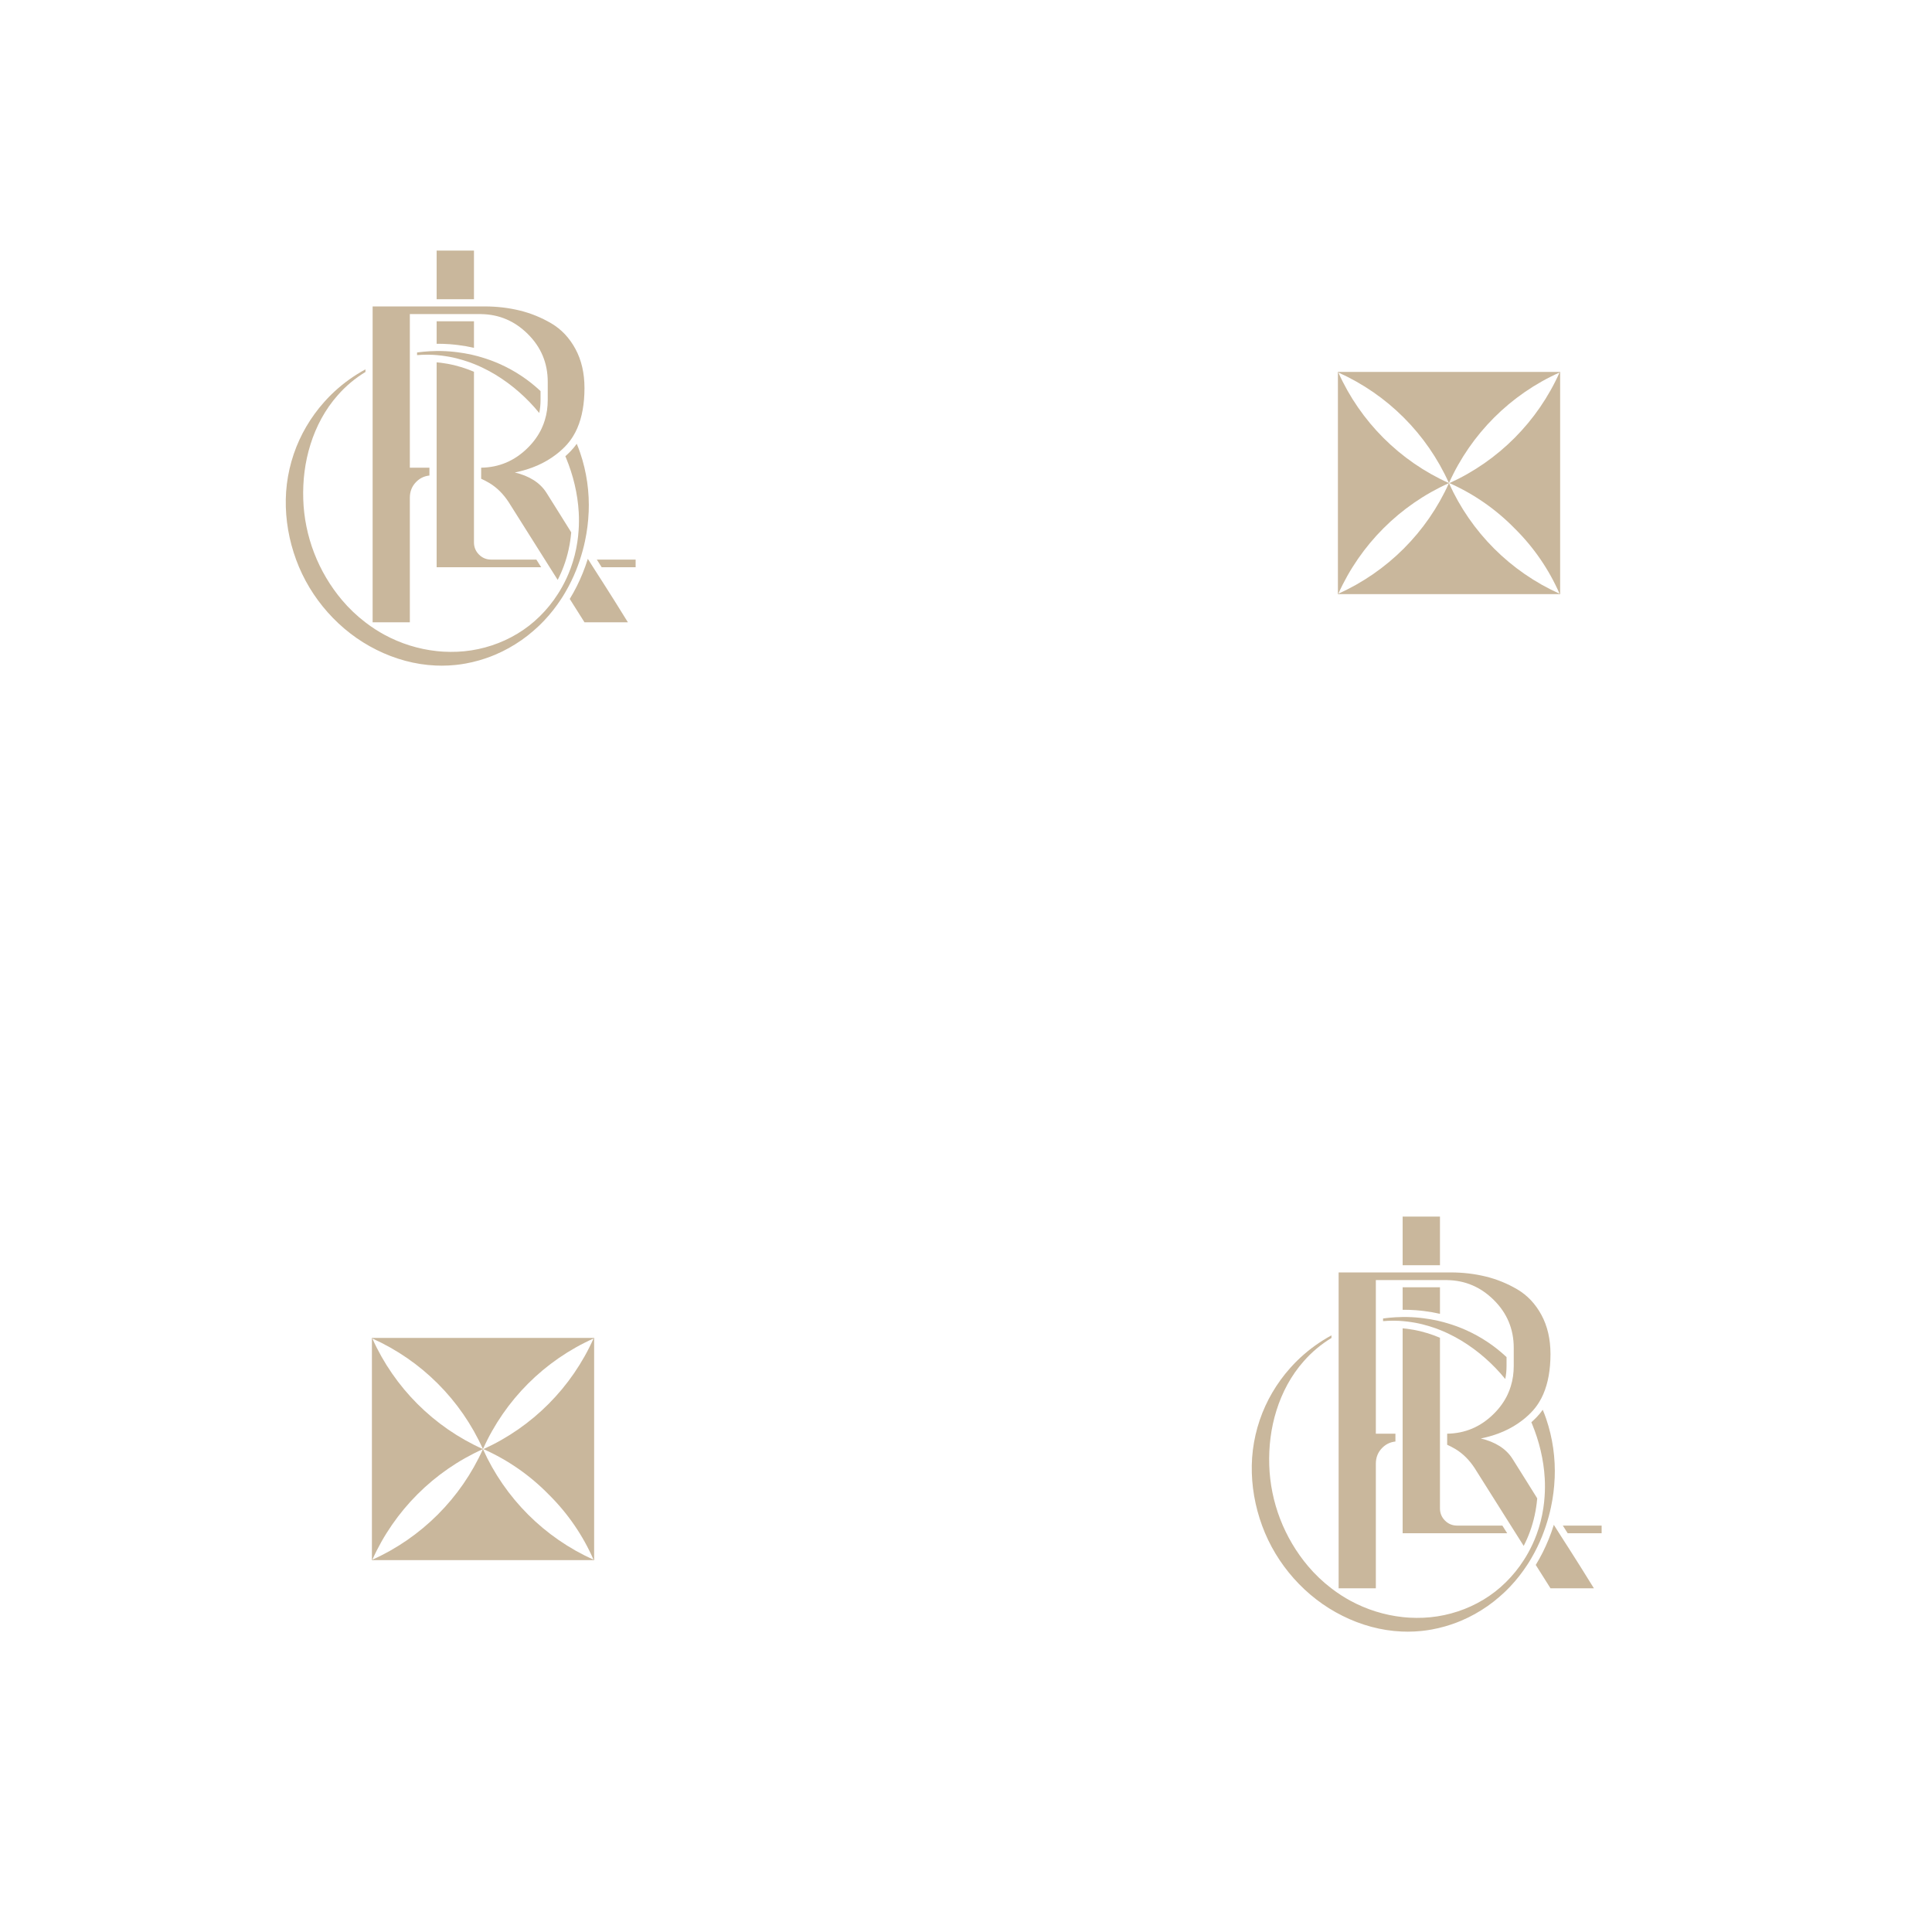
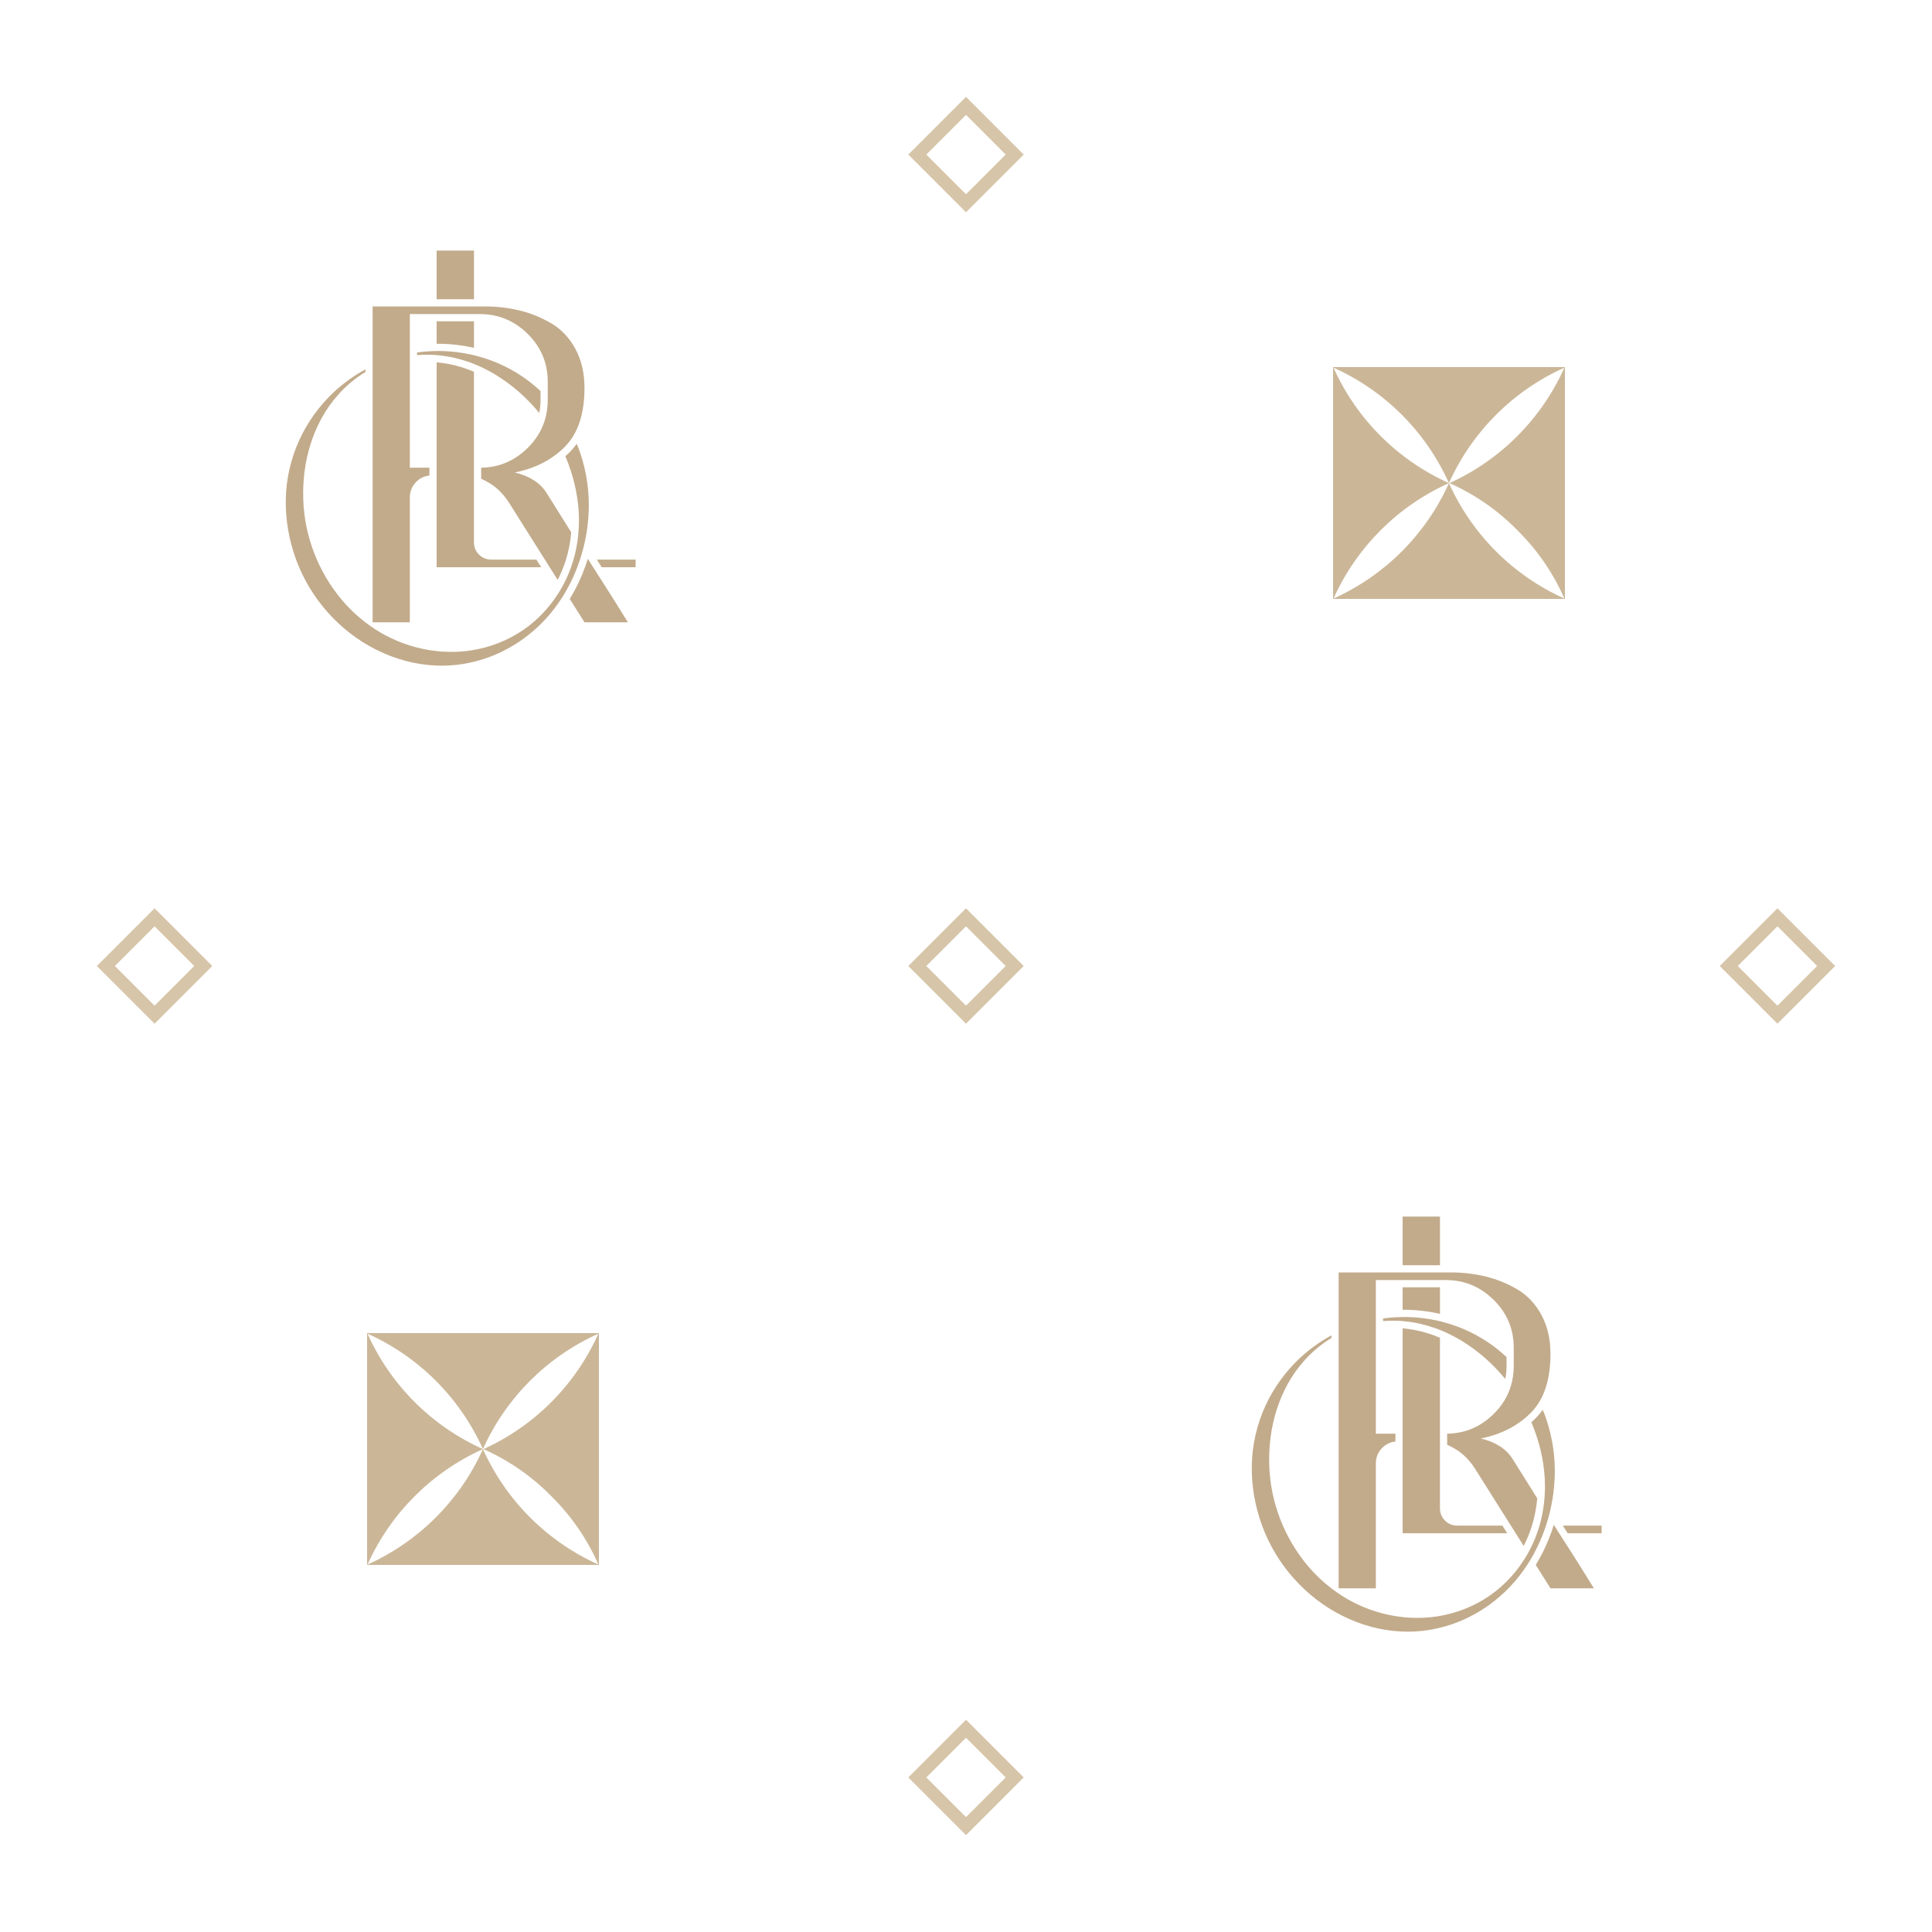
- <svg xmlns="http://www.w3.org/2000/svg" viewBox="0 0 260 260" width="260" height="260">
+ <svg xmlns="http://www.w3.org/2000/svg" viewBox="0 0 240 240" width="240" height="240">
  <defs>
    <symbol id="m" viewBox="0 0 1000 1000">
-       <g fill="#c9b79c">
+       <g fill="#c2ab8b">
        <g>
          <g id="_Слой_1" data-name="Слой_1">
            <g>
              <path d="M696.39,632.15c.96,1.52,1.93,3.05,2.92,4.57.4.65.81,1.31,1.21,1.96l3.48,5.47.78,1.21h58.56v-13.21h-66.96ZM420.01,99v83.93h64.41v-83.93h-64.41Z" />
              <g>
                <path d="M484.42,220.98v45.82c-.31-.06-.65-.16-.96-.22-8.42-1.93-17.35-3.48-26.55-4.6-3.08-.47-6.03-.71-8.89-.96-1.43-.12-2.86-.25-4.29-.4h-.06l-.09-.03c-3.11-.28-6.09-.4-9.01-.5-1.43-.06-2.86-.09-4.29-.19h-.34c-2.3-.06-4.6-.09-6.9-.09-.99,0-2.02,0-3.02.03v-38.86h64.41Z" />
                <path d="M600.43,645.36h-180.42v-353.57c2.42.22,4.88.47,7.27.78,1.46.25,2.95.44,4.41.65,2.49.34,4.85.65,7.09,1.09,1.49.34,3.02.62,4.51.9,2.46.47,4.76.9,6.87,1.46l.09.03.09.03c7.86,1.96,15.36,4.23,22.35,6.75,3.92,1.4,7.8,2.92,11.72,4.6v294.35c0,8.27,2.89,15.26,8.64,21.04,5.78,5.78,12.78,8.67,21.04,8.67h77.99c.06.09.12.22.19.31.65,1.03,1.31,2.05,1.96,3.11.44.65.84,1.34,1.27,2.02.22.34.44.71.68,1.06,0,.03.03.06.03.09s.03.03.06.06c.65,1.09,1.34,2.14,2.02,3.23.71,1.09,1.4,2.21,2.11,3.33Z" />
                <path d="M494.8,208.55c.68,0,1.37,0,2.05.03v-.03h-2.05ZM602.63,625.52l-3.67-5.81h-.03c2.55,4.01,5.16,8.14,7.83,12.43.28.47.59.9.9,1.37-1.71-2.7-3.42-5.38-5.04-7.99Z" />
              </g>
              <g>
                <path d="M675.09,336.12c0,27.08-4.13,50.14-12.37,69.17-2.08,4.82-4.41,9.36-7.06,13.65-4.01,6.62-8.67,12.62-13.93,18.03-1.65,1.71-3.36,3.36-5.1,4.97-3.14,2.95-6.43,5.75-9.82,8.33-19.8,15.42-43.77,25.93-71.93,31.58,25.24,6.03,43.36,17.56,54.34,34.57,4.94,7.68,13.02,20.58,24.28,38.7,6,9.64,12.25,19.65,18.71,30-1.74,20.21-6.03,39.85-12.78,58.04-3.02,8.21-6.53,16.23-10.57,24-1.99-3.17-3.98-6.28-5.91-9.36-2.67-4.26-5.28-8.39-7.86-12.43-1.43-2.27-2.83-4.51-4.23-6.71-1.09-1.74-2.14-3.45-3.2-5.13-1.71-2.7-3.42-5.38-5.04-7.99l-3.67-5.81h-.03c-27.91-44.2-46.16-73.18-54.74-86.85-9.33-14.24-20.45-25.21-33.32-32.92-4.97-2.95-9.67-5.38-14.02-7.27v-19.09c30.96-.47,57.73-11.84,80.26-34.13,10.41-10.29,18.46-21.54,24.18-33.76,2.11-4.54,3.92-9.2,5.35-14.02,3.39-10.97,5.07-22.6,5.07-34.97v-31.27c0-32.36-11.53-59.96-34.6-82.72-22.54-22.29-49.3-33.67-80.26-34.13v-.03h-123.07v265.07h33.79v13.46c-8.83.93-16.38,4.54-22.66,10.82-7.43,7.4-11.13,16.6-11.13,27.57v214.86h-64.19V195.36h193.44c20.86,0,40.88,2.33,60.09,6.99,19.21,4.66,37.46,12.09,54.74,22.23,17.28,10.16,31.15,24.84,41.59,44.05,10.41,19.21,15.64,41.72,15.64,67.49Z" />
                <path d="M496.85,208.55v.03c-.68-.03-1.37-.03-2.05-.03h2.05Z" />
                <path d="M607.67,633.51c-.31-.47-.62-.9-.9-1.37-2.67-4.29-5.28-8.42-7.83-12.43h.03l3.67,5.81c1.62,2.61,3.33,5.28,5.04,7.99Z" />
                <path d="M749.98,740.32h-74.88c-8.92-14.14-17.41-27.54-25.43-40.29,8.52-13.9,15.98-28.69,22.29-44.3,3.33-8.21,6.28-16.51,8.89-24.9.28.44.56.87.84,1.31,2.83,4.45,5.6,8.86,8.36,13.21,2.67,4.2,5.32,8.33,7.93,12.43,3.23,5.07,6.43,10.07,9.64,15.01,12.34,19.24,26.45,41.72,42.37,67.52Z" />
                <path d="M696.57,632.39c-.06-.09-.09-.16-.16-.25h-.03c.96,1.52,1.93,3.05,2.92,4.57-.93-1.43-1.83-2.86-2.74-4.32ZM596.2,638.64c-.25-.34-.47-.71-.68-1.06.25.37.47.78.71,1.15,0-.03-.03-.06-.03-.09ZM598.31,642.03c.68,1.12,1.37,2.21,2.08,3.33h.03c-.71-1.12-1.4-2.24-2.11-3.33Z" />
              </g>
              <g>
                <path d="M682.27,550.67c-.68,16.57-2.77,33.01-6.22,49.11-1.15,5.69-2.52,11.32-4.07,16.88-3.17,11.72-7.06,23.19-11.56,34.41-5.16,12.78-11.25,25.24-18.22,37.15-2.3,3.98-4.73,7.93-7.27,11.78-8.64,13.24-18.4,25.74-29.31,37.27-2.92,3.14-6.06,6.06-9.08,9.14-3.14,2.95-6.4,5.75-9.57,8.64l-9.98,8.24-10.38,7.71c-14.21,9.85-29.41,18.43-45.45,25.21-5.84,2.49-11.81,4.73-17.87,6.71-3.26,1.12-6.56,2.11-9.89,3.08-7.58,2.18-15.26,3.98-23.07,5.41-5.81,1.06-11.69,1.9-17.59,2.52-7.86.81-15.82,1.24-23.75,1.24-3.57,0-7.15-.09-10.72-.25-35.38-1.52-70.32-11.22-102.02-27.08-63.66-31.58-114.18-88.66-138.64-155.4-12.25-33.32-18.56-68.92-17.87-104.32.65-35.44,8.83-70.56,23.38-102.36,7.27-15.92,16.16-30.96,26.33-44.98,5.07-7.03,10.51-13.71,16.23-20.14,2.8-3.26,5.88-6.31,8.77-9.45,2.95-3.11,6.15-5.97,9.2-8.95,16.26-15.01,34.26-27.88,53.53-38.3v4.51c-17.78,10.79-33.88,24.25-47.47,39.73-22.04,24.65-37.64,54.28-47.31,85.05-9.73,30.84-13.55,63.01-12.53,94.75.99,31.74,7.43,63.17,18.81,92.76,11.41,29.56,27.67,57.1,48.06,81.29,12.03,14.24,25.61,27.17,40.44,38.48,5.63,4.35,11.44,8.42,17.41,12.25,4.97,3.17,10.04,6.19,15.23,9.01,27.85,15.17,58.66,24.84,90.3,28.26,3.95.47,7.93.65,11.91.99,3.98.22,7.96.22,11.97.34l11.97-.22,12-.87c15.95-1.55,31.8-4.94,47.19-10.01,30.77-10.1,59.62-27.23,82.94-50.39,11.84-11.63,22.32-24.65,31.27-38.67,2.52-3.92,4.91-7.93,7.18-12,5.69-10.2,10.57-20.83,14.58-31.74,5.47-14.77,9.33-30.06,11.63-45.54,1.03-6.62,1.74-13.27,2.18-19.93.75-10.41.81-20.86.25-31.24-1.83-32.55-9.64-64.35-21.88-94-.4-.96-.81-1.96-1.24-2.92,2.98-2.64,5.84-5.38,8.61-8.21,4.01-4.1,7.71-8.52,11.07-13.24,2.11,5,4.04,10.1,5.81,15.23,5.66,16.6,9.76,33.73,12.22,51.01,2.42,17.28,3.3,34.72,2.55,52.04Z" />
                <path d="M599.28,341.47v15.23c0,7.86-.72,15.36-2.24,22.51-21.26-26.11-46.88-48.74-76.13-66.46-7.77-4.63-15.79-8.92-24.06-12.78-4.07-1.9-8.24-3.7-12.43-5.35-2.49-.99-4.97-1.96-7.49-2.86-7.71-2.77-15.57-5.1-23.56-7.09-3.98-1.09-8.05-1.68-12.09-2.55-4.04-.78-8.14-1.21-12.25-1.87-2.98-.37-6-.71-9.01-.93-4.13-.34-8.27-.56-12.43-.62-1.37-.06-2.7-.06-4.07-.06-5.75,0-11.53.25-17.28.75v-4.6c7.06-.99,14.21-1.68,21.36-2.08,4.13-.25,8.3-.4,12.43-.44.99-.03,2.02-.03,3.02-.03,2.18,0,4.38.03,6.59.09,4.26.22,8.55.25,12.81.65,4.26.44,8.58.68,12.81,1.31,8.55,1.06,17.03,2.49,25.46,4.41,1.24.28,2.49.56,3.73.9,4.17.99,8.3,2.08,12.43,3.33,11.28,3.3,22.41,7.37,33.2,12.25,25.24,11.41,48.84,27.08,69.23,46.29Z" />
              </g>
            </g>
          </g>
        </g>
      </g>
    </symbol>
    <symbol id="s" viewBox="0 0 42.18 42.18">
      <g transform="translate(-592.68,-255.5)">
-         <path fill="#c9b79c" d="M592.68,255.5v42.19h42.19V255.5Zm33.57,29.73a39.89,39.89,0,0,1,8.51,12.38,41.81,41.81,0,0,1-21-21h0l0,0,0,0a41.83,41.83,0,0,1-21,21,41.83,41.83,0,0,1,21-21,41.76,41.76,0,0,1-21-21,41.76,41.76,0,0,1,21,21h0a41.73,41.73,0,0,1,21-21,41.8,41.8,0,0,1-20.91,21A40,40,0,0,1,626.25,285.23Z" />
+         <path fill="#cbb798" d="M592.68,255.5v42.19h42.19V255.5Zm33.57,29.73a39.89,39.89,0,0,1,8.51,12.38,41.81,41.81,0,0,1-21-21h0l0,0,0,0a41.83,41.83,0,0,1-21,21,41.83,41.83,0,0,1,21-21,41.76,41.76,0,0,1-21-21,41.76,41.76,0,0,1,21,21h0a41.73,41.73,0,0,1,21-21,41.8,41.8,0,0,1-20.91,21A40,40,0,0,1,626.25,285.23Z" />
      </g>
    </symbol>
+     <symbol id="d" viewBox="0 0 10 10">
+       <path fill="none" stroke="#d6c5a8" stroke-width="1.1" d="M5 .8 9.2 5 5 9.2 .8 5Z" />
+     </symbol>
  </defs>
-   <use href="#m" x="26.00" y="26.00" width="78.00" height="78.00" />
-   <use href="#m" x="156.00" y="156.00" width="78.00" height="78.00" />
-   <use href="#s" x="180.05" y="50.05" width="29.90" height="29.90" />
-   <use href="#s" x="50.05" y="180.05" width="29.90" height="29.90" />
+   <use href="#m" x="24.00" y="24.00" width="72.00" height="72.00" />
+   <use href="#m" x="144.00" y="144.00" width="72.00" height="72.00" />
+   <use href="#s" x="165.60" y="45.60" width="28.80" height="28.80" />
+   <use href="#s" x="45.60" y="165.60" width="28.80" height="28.80" />
+   <use href="#d" x="112.80" y="12.00" width="14.40" height="14.40" />
+   <use href="#d" x="12.00" y="112.80" width="14.40" height="14.40" />
+   <use href="#d" x="213.60" y="112.80" width="14.40" height="14.40" />
+   <use href="#d" x="112.80" y="213.60" width="14.40" height="14.40" />
+   <use href="#d" x="112.80" y="112.80" width="14.40" height="14.40" />
</svg>
